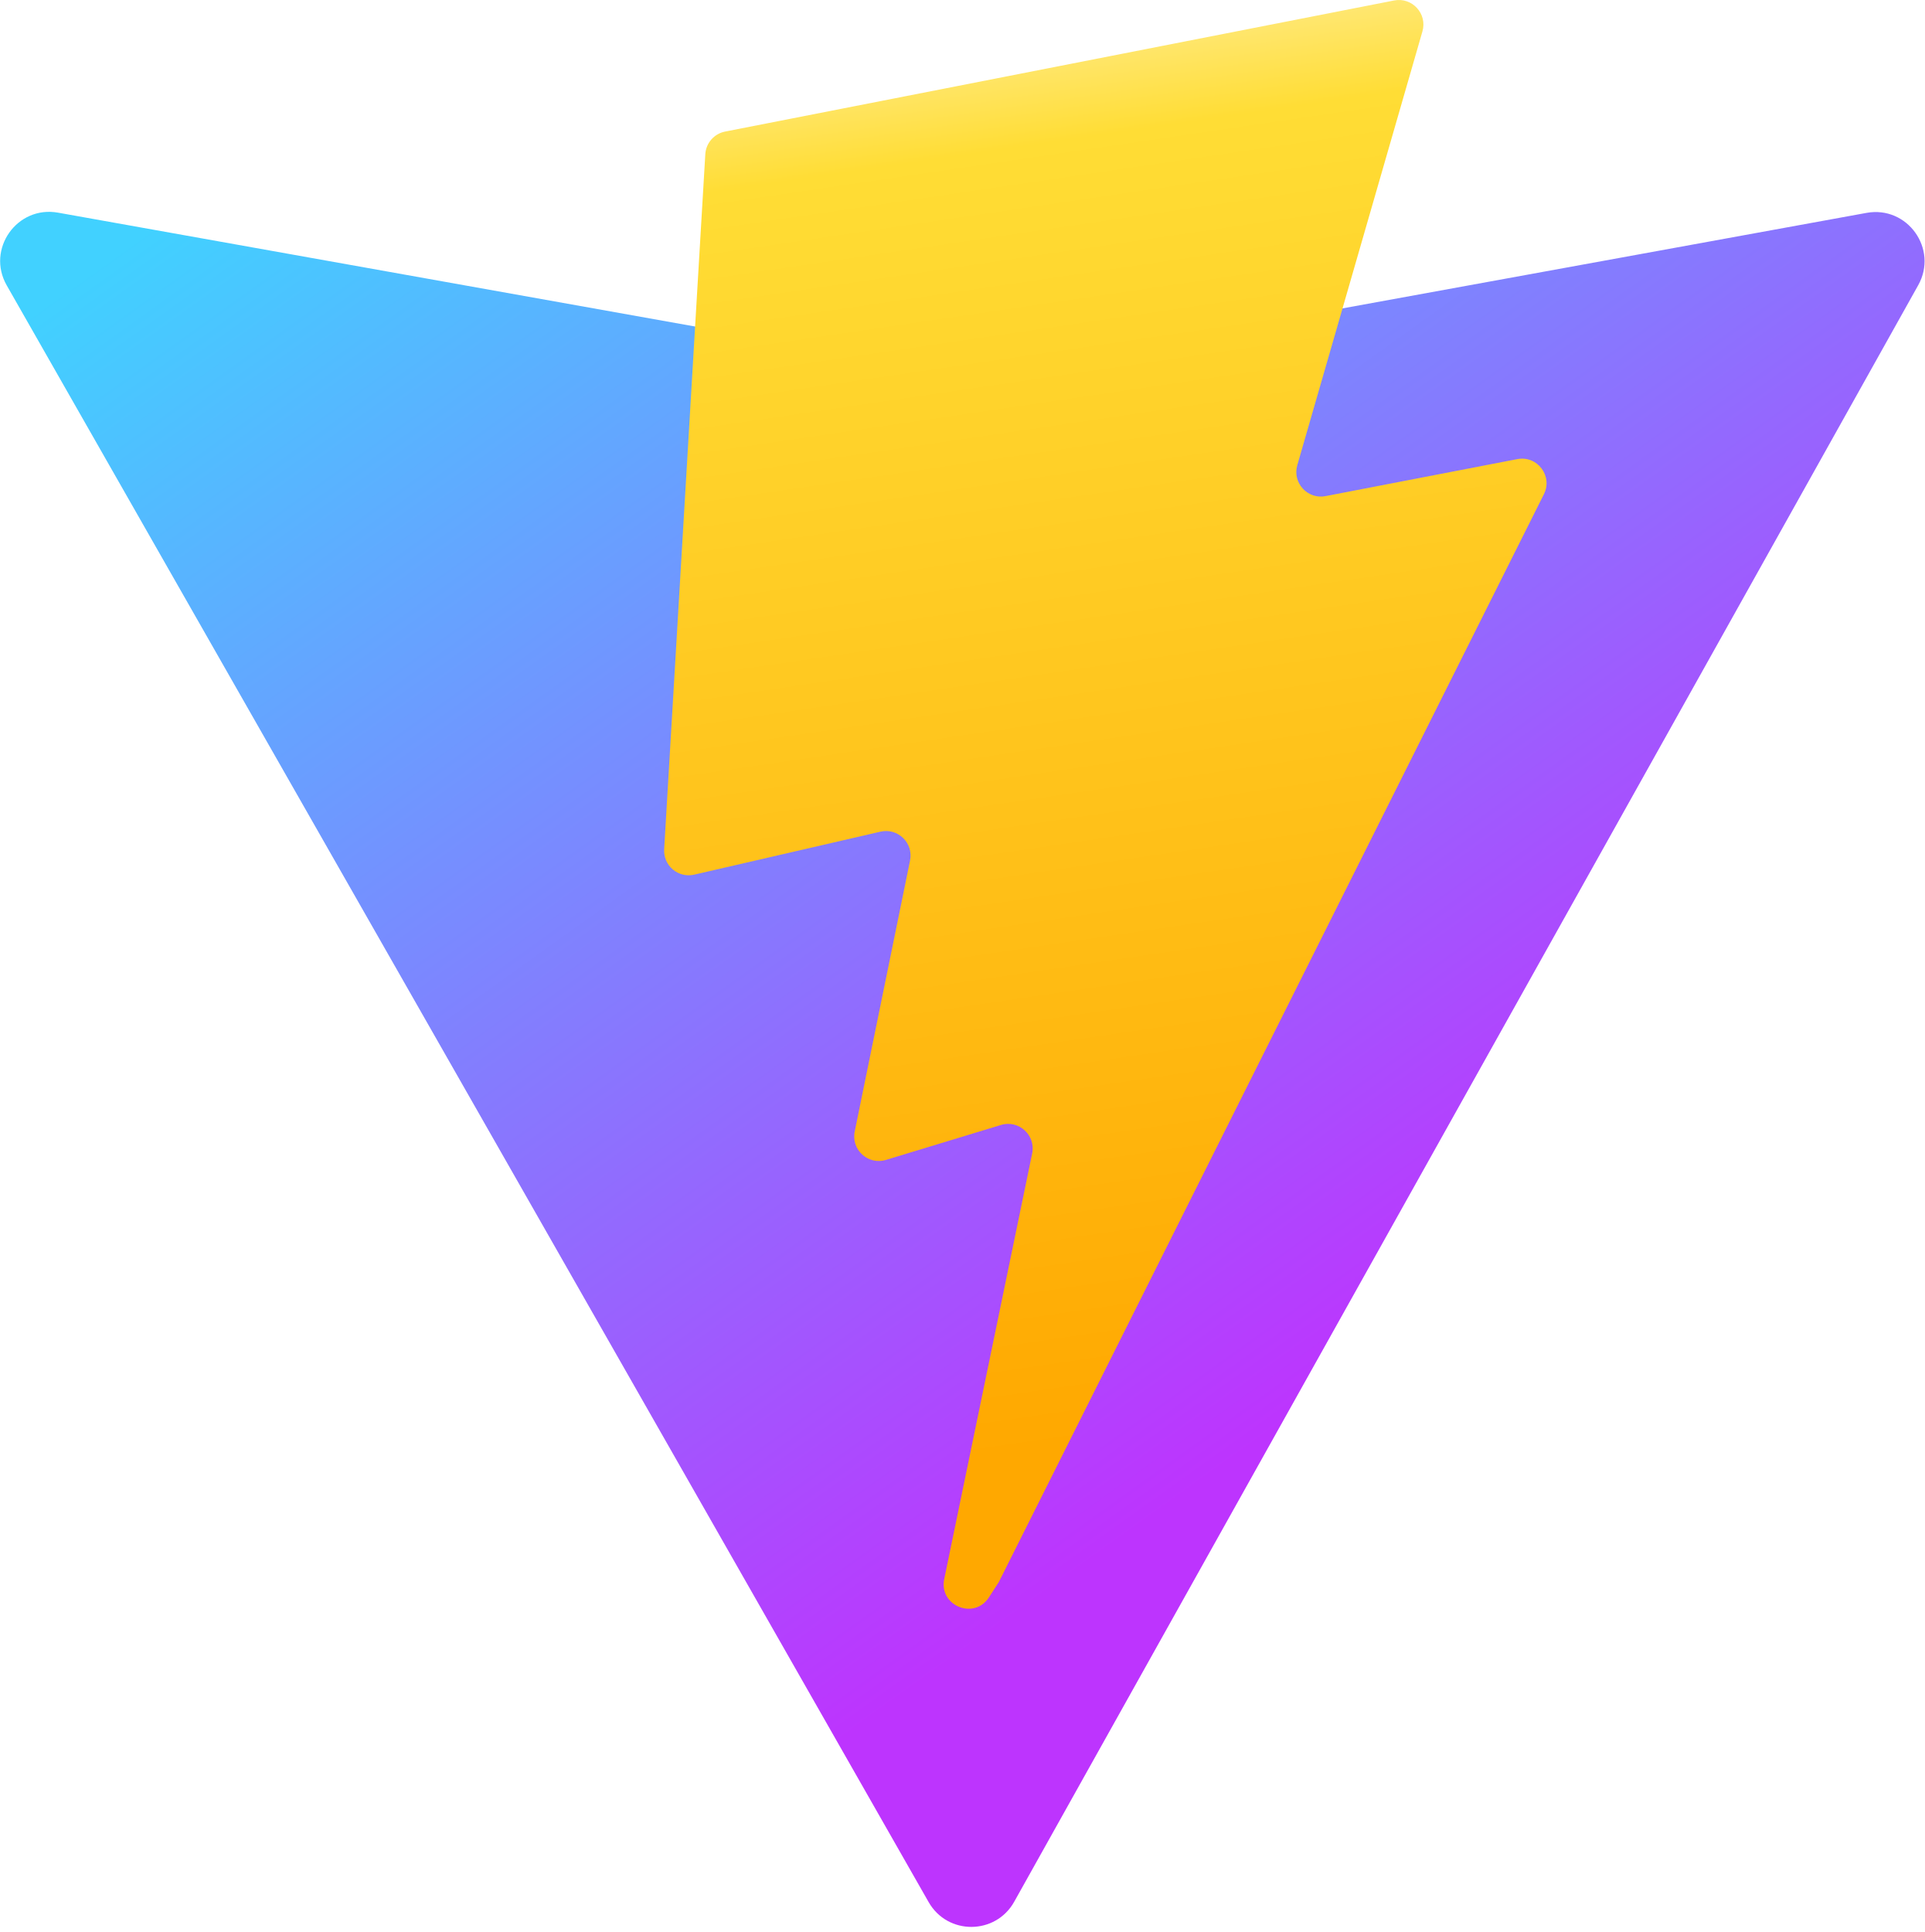
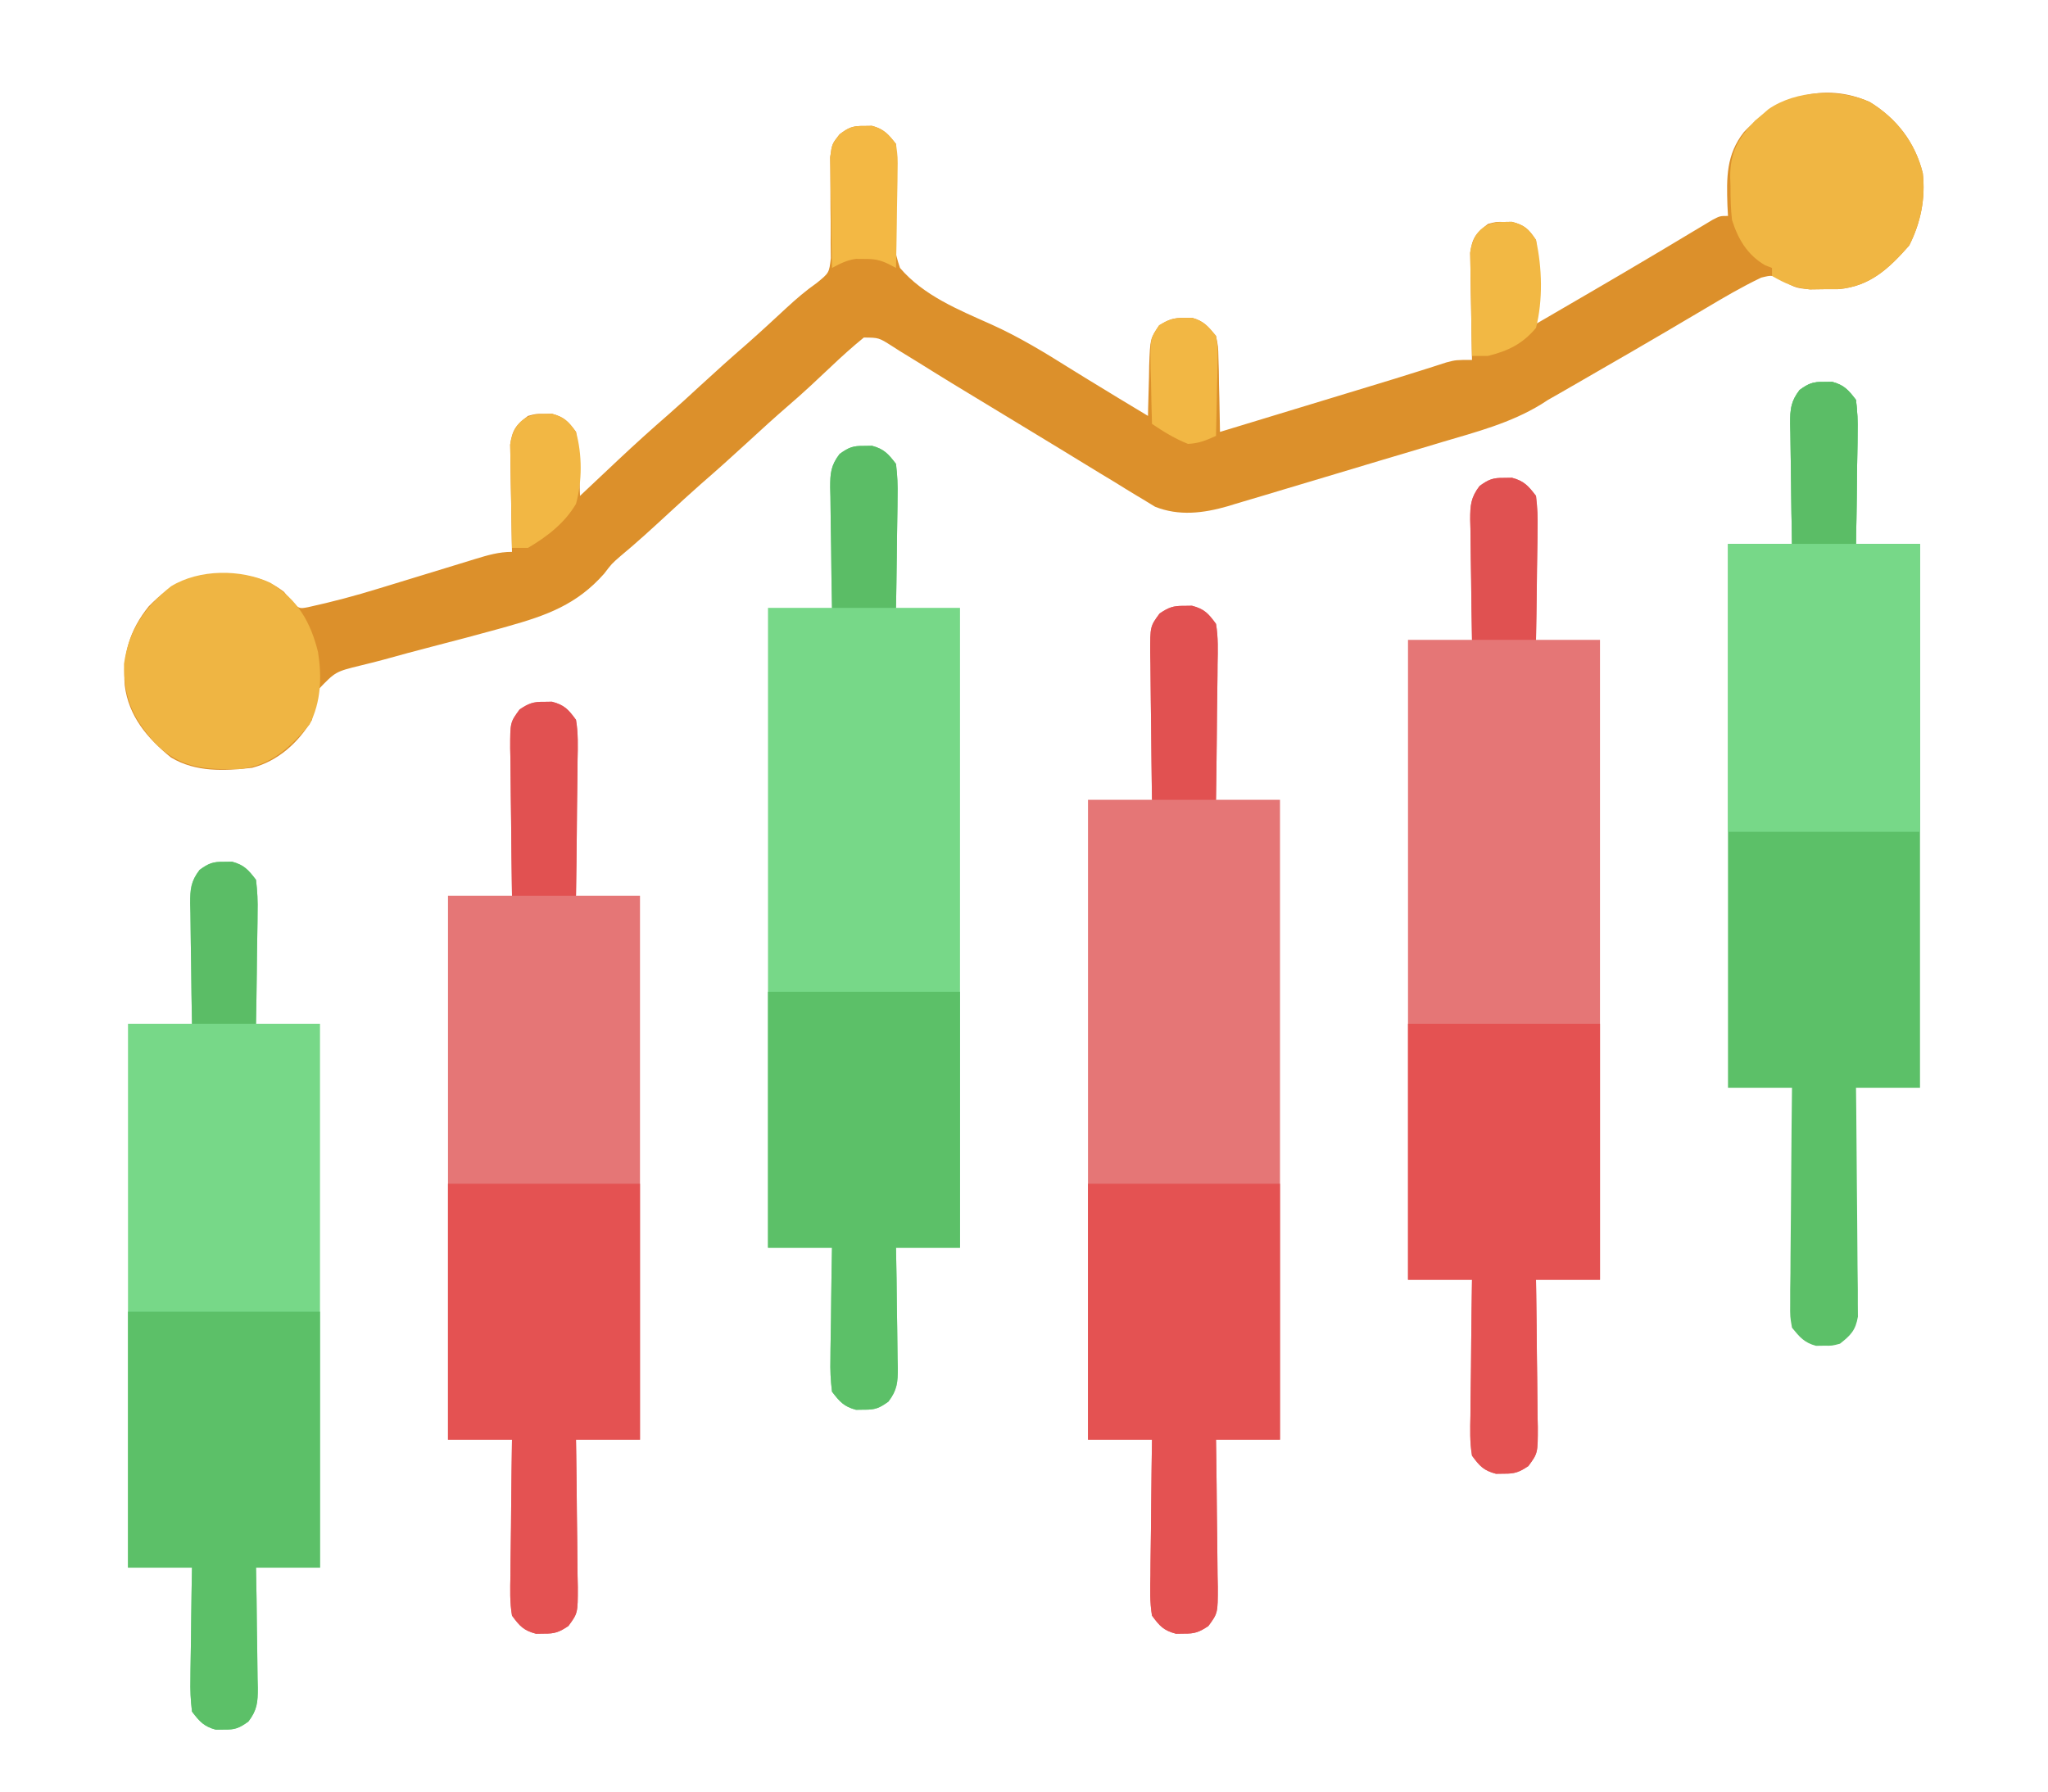
- <svg xmlns="http://www.w3.org/2000/svg" aria-hidden="true" role="img" class="iconify iconify--logos" width="31.88" height="32" preserveAspectRatio="xMidYMid meet" viewBox="0 0 256 257">
-   <defs>
-     <linearGradient id="IconifyId1813088fe1fbc01fb466" x1="-.828%" x2="57.636%" y1="7.652%" y2="78.411%">
-       <stop offset="0%" stop-color="#41D1FF" />
-       <stop offset="100%" stop-color="#BD34FE" />
-     </linearGradient>
-     <linearGradient id="IconifyId1813088fe1fbc01fb467" x1="43.376%" x2="50.316%" y1="2.242%" y2="89.03%">
-       <stop offset="0%" stop-color="#FFEA83" />
-       <stop offset="8.333%" stop-color="#FFDD35" />
-       <stop offset="100%" stop-color="#FFA800" />
-     </linearGradient>
-   </defs>
-   <path fill="url(#IconifyId1813088fe1fbc01fb466)" d="M255.153 37.938L134.897 252.976c-2.483 4.44-8.862 4.466-11.382.048L.875 37.958c-2.746-4.814 1.371-10.646 6.827-9.67l120.385 21.517a6.537 6.537 0 0 0 2.322-.004l117.867-21.483c5.438-.991 9.574 4.796 6.877 9.62Z" />
-   <path fill="url(#IconifyId1813088fe1fbc01fb467)" d="M185.432.063L96.44 17.501a3.268 3.268 0 0 0-2.634 3.014l-5.474 92.456a3.268 3.268 0 0 0 3.997 3.378l24.777-5.718c2.318-.535 4.413 1.507 3.936 3.838l-7.361 36.047c-.495 2.426 1.782 4.5 4.151 3.78l15.304-4.649c2.372-.72 4.652 1.36 4.15 3.788l-11.698 56.621c-.732 3.542 3.979 5.473 5.943 2.437l1.313-2.028l72.516-144.72c1.215-2.423-.88-5.186-3.54-4.672l-25.505 4.922c-2.396.462-4.435-1.77-3.759-4.114l16.646-57.705c.677-2.35-1.37-4.583-3.769-4.113Z" />
+ <svg xmlns="http://www.w3.org/2000/svg" version="1.1" width="512" height="448">
+   <path d="M0 0 C6.746 4.14 11.338 10.102 13.258 17.781 C13.975 24.177 12.736 30.153 9.875 35.875 C4.829 41.603 0.114 46.09 -7.777 46.801 C-8.965 46.805 -10.152 46.809 -11.375 46.812 C-13.152 46.838 -13.152 46.838 -14.965 46.863 C-18.438 46.5 -18.438 46.5 -21.504 44.855 C-24.319 43.225 -24.319 43.225 -27.141 43.926 C-31.99 46.241 -36.574 48.935 -41.188 51.688 C-43.329 52.951 -45.471 54.214 -47.613 55.477 C-48.727 56.134 -49.84 56.792 -50.987 57.47 C-56.76 60.873 -62.569 64.216 -68.375 67.562 C-69.445 68.181 -70.515 68.799 -71.618 69.436 C-72.64 70.026 -73.662 70.615 -74.715 71.223 C-75.604 71.736 -76.494 72.249 -77.41 72.778 C-78.409 73.346 -79.408 73.914 -80.438 74.5 C-81.014 74.87 -81.591 75.241 -82.185 75.623 C-89.815 80.29 -98.337 82.5 -106.844 85.02 C-108.536 85.527 -110.228 86.036 -111.92 86.545 C-115.451 87.605 -118.985 88.657 -122.52 89.704 C-127.034 91.041 -131.54 92.399 -136.046 93.763 C-139.533 94.815 -143.024 95.857 -146.516 96.895 C-148.179 97.39 -149.84 97.89 -151.501 98.393 C-153.827 99.097 -156.158 99.784 -158.49 100.468 C-159.164 100.675 -159.837 100.882 -160.531 101.096 C-166.618 102.848 -172.703 103.59 -178.677 101.209 C-179.667 100.605 -180.656 100.001 -181.676 99.379 C-182.508 98.882 -182.508 98.882 -183.357 98.375 C-185.167 97.289 -186.958 96.177 -188.75 95.062 C-190.023 94.291 -191.298 93.522 -192.573 92.754 C-195.883 90.755 -199.179 88.733 -202.472 86.707 C-205.628 84.769 -208.796 82.854 -211.965 80.938 C-230.495 69.718 -230.495 69.718 -237.828 65.141 C-239.364 64.198 -240.901 63.255 -242.438 62.312 C-243.107 61.884 -243.777 61.455 -244.468 61.014 C-247.748 58.93 -247.748 58.93 -251.484 58.906 C-254.326 61.225 -257.031 63.661 -259.688 66.188 C-260.857 67.285 -262.028 68.381 -263.199 69.477 C-264.041 70.266 -264.041 70.266 -264.9 71.071 C-266.733 72.775 -268.606 74.427 -270.5 76.062 C-273.872 78.978 -277.159 81.981 -280.438 85 C-284.347 88.6 -288.296 92.144 -292.312 95.625 C-295.056 98.046 -297.746 100.522 -300.438 103 C-304.326 106.581 -308.212 110.156 -312.283 113.53 C-314.516 115.47 -314.516 115.47 -316.379 117.929 C-323.212 125.686 -330.798 128.408 -340.629 131.16 C-341.609 131.435 -341.609 131.435 -342.609 131.716 C-348.096 133.241 -353.604 134.684 -359.117 136.11 C-363.253 137.182 -367.376 138.287 -371.489 139.44 C-373.403 139.962 -375.33 140.434 -377.257 140.905 C-383.571 142.451 -383.571 142.451 -387.85 146.919 C-388.604 149.454 -389.037 151.891 -389.438 154.5 C-392.832 160.189 -397.951 164.834 -404.438 166.5 C-411.41 167.283 -418.508 167.63 -424.691 163.906 C-430.593 159.153 -435.313 153.543 -436.25 145.875 C-436.843 138.273 -435.063 132.072 -430.25 126.125 C-424.473 120.204 -419.75 118.284 -411.438 118 C-405.638 118.174 -401.096 118.922 -396.438 122.5 C-395.819 123.284 -395.2 124.067 -394.562 124.875 C-392.608 126.748 -392.608 126.748 -390.381 126.32 C-384.439 125.018 -378.627 123.48 -372.816 121.68 C-371.95 121.416 -371.083 121.153 -370.19 120.881 C-367.459 120.05 -364.729 119.213 -362 118.375 C-359.246 117.53 -356.491 116.686 -353.735 115.847 C-352.028 115.328 -350.323 114.805 -348.62 114.278 C-345.467 113.319 -342.753 112.5 -339.438 112.5 C-339.469 111.168 -339.469 111.168 -339.501 109.81 C-339.569 106.507 -339.619 103.205 -339.657 99.902 C-339.677 98.474 -339.705 97.047 -339.739 95.619 C-339.788 93.564 -339.81 91.509 -339.828 89.453 C-339.86 87.599 -339.86 87.599 -339.892 85.708 C-339.356 81.923 -338.438 80.783 -335.438 78.5 C-333.438 77.969 -333.438 77.969 -331.438 78 C-330.447 77.985 -330.447 77.985 -329.438 77.969 C-326.383 78.78 -325.289 79.94 -323.438 82.5 C-322.989 85.366 -322.743 87.882 -322.688 90.75 C-322.643 91.868 -322.643 91.868 -322.598 93.008 C-322.527 94.838 -322.48 96.669 -322.438 98.5 C-321.773 97.873 -321.773 97.873 -321.096 97.234 C-319.044 95.3 -316.991 93.369 -314.938 91.438 C-314.241 90.781 -313.545 90.124 -312.828 89.447 C-308.721 85.587 -304.552 81.819 -300.295 78.123 C-297.631 75.795 -295.036 73.401 -292.438 71 C-288.531 67.401 -284.585 63.86 -280.57 60.383 C-277.274 57.473 -274.048 54.485 -270.824 51.494 C-268.388 49.244 -266.015 47.203 -263.296 45.294 C-260.153 42.743 -260.153 42.743 -259.728 39.058 C-259.743 37.769 -259.758 36.48 -259.773 35.152 C-259.769 34.459 -259.765 33.765 -259.761 33.05 C-259.75 30.845 -259.778 28.643 -259.812 26.438 C-259.837 24.229 -259.852 22.022 -259.843 19.814 C-259.836 17.813 -259.861 15.813 -259.888 13.812 C-259.438 10.5 -259.438 10.5 -257.538 8.082 C-255.261 6.367 -254.249 5.956 -251.438 6 C-250.778 5.99 -250.118 5.979 -249.438 5.969 C-246.466 6.758 -245.314 8.087 -243.438 10.5 C-243.352 13.53 -243.352 13.53 -243.848 17.074 C-244.618 25.45 -245.229 33.437 -242.438 41.5 C-236.534 48.427 -227.802 51.955 -219.642 55.609 C-212.657 58.748 -206.246 62.664 -199.768 66.73 C-196.872 68.542 -193.951 70.311 -191.031 72.086 C-190.069 72.674 -189.107 73.263 -188.115 73.869 C-185.563 75.424 -183.002 76.965 -180.438 78.5 C-180.423 77.623 -180.423 77.623 -180.409 76.728 C-180.355 74.068 -180.272 71.409 -180.188 68.75 C-180.173 67.83 -180.159 66.909 -180.145 65.961 C-179.898 59.169 -179.898 59.169 -177.641 55.891 C-175.326 54.429 -174.148 53.958 -171.438 54 C-170.778 53.99 -170.118 53.979 -169.438 53.969 C-166.516 54.745 -165.346 56.186 -163.438 58.5 C-162.892 61.157 -162.892 61.157 -162.828 64.141 C-162.796 65.211 -162.764 66.28 -162.73 67.383 C-162.716 68.494 -162.702 69.605 -162.688 70.75 C-162.643 72.44 -162.643 72.44 -162.598 74.164 C-162.527 76.943 -162.474 79.721 -162.438 82.5 C-156.124 80.58 -149.811 78.659 -143.498 76.738 C-141.356 76.087 -139.214 75.435 -137.072 74.783 C-134.99 74.15 -132.909 73.517 -130.828 72.884 C-128.799 72.266 -126.769 71.649 -124.739 71.033 C-120.549 69.76 -116.361 68.484 -112.189 67.154 C-110.462 66.606 -110.462 66.606 -108.699 66.047 C-107.754 65.741 -106.809 65.435 -105.835 65.12 C-103.438 64.5 -103.438 64.5 -99.438 64.5 C-99.458 63.612 -99.479 62.724 -99.501 61.81 C-99.569 58.507 -99.619 55.205 -99.657 51.902 C-99.677 50.474 -99.705 49.047 -99.739 47.619 C-99.788 45.564 -99.81 43.509 -99.828 41.453 C-99.849 40.217 -99.87 38.981 -99.892 37.708 C-99.356 33.923 -98.438 32.783 -95.438 30.5 C-93.438 29.969 -93.438 29.969 -91.438 30 C-90.778 29.99 -90.118 29.979 -89.438 29.969 C-86.26 30.813 -85.285 31.737 -83.438 34.5 C-82.945 38.095 -83.062 41.63 -83.188 45.25 C-83.206 46.234 -83.224 47.217 -83.242 48.23 C-83.289 50.655 -83.355 53.077 -83.438 55.5 C-79.895 53.439 -76.354 51.376 -72.812 49.312 C-71.74 48.688 -70.668 48.064 -69.564 47.421 C-64.033 44.197 -58.513 40.957 -53.016 37.676 C-51.512 36.78 -51.512 36.78 -49.979 35.866 C-48.057 34.719 -46.138 33.568 -44.22 32.413 C-43.356 31.898 -42.492 31.383 -41.602 30.852 C-40.843 30.396 -40.085 29.941 -39.303 29.471 C-37.438 28.5 -37.438 28.5 -35.438 28.5 C-35.484 27.654 -35.53 26.809 -35.578 25.938 C-35.802 18.894 -35.92 13.193 -31.438 7.5 C-23.146 -1.225 -11.713 -5.19 0 0 Z " fill="#DC902B" transform="translate(467.4375,25.5)" />
+   <path d="M0 0 C0.66 -0.01 1.32 -0.021 2 -0.031 C5.102 0.793 6.089 1.891 8 4.5 C8.566 7.839 8.465 11.137 8.391 14.516 C8.385 15.487 8.379 16.458 8.373 17.458 C8.351 20.556 8.301 23.652 8.25 26.75 C8.23 28.852 8.212 30.953 8.195 33.055 C8.151 38.204 8.082 43.352 8 48.5 C13.28 48.5 18.56 48.5 24 48.5 C24 101.3 24 154.1 24 208.5 C18.72 208.5 13.44 208.5 8 208.5 C8.021 209.812 8.042 211.124 8.063 212.476 C8.136 217.343 8.182 222.211 8.22 227.079 C8.24 229.186 8.267 231.293 8.302 233.399 C8.35 236.428 8.373 239.456 8.391 242.484 C8.411 243.426 8.432 244.368 8.453 245.338 C8.455 251.878 8.455 251.878 6.101 255.093 C3.837 256.61 2.7 257.042 0 257 C-0.66 257.01 -1.32 257.021 -2 257.031 C-5.102 256.207 -6.089 255.109 -8 252.5 C-8.566 249.161 -8.465 245.863 -8.391 242.484 C-8.385 241.513 -8.379 240.542 -8.373 239.542 C-8.351 236.444 -8.301 233.348 -8.25 230.25 C-8.23 228.148 -8.212 226.047 -8.195 223.945 C-8.151 218.796 -8.082 213.648 -8 208.5 C-13.28 208.5 -18.56 208.5 -24 208.5 C-24 155.7 -24 102.9 -24 48.5 C-18.72 48.5 -13.44 48.5 -8 48.5 C-8.021 47.188 -8.042 45.876 -8.063 44.524 C-8.136 39.657 -8.182 34.789 -8.22 29.921 C-8.24 27.814 -8.267 25.707 -8.302 23.601 C-8.35 20.572 -8.373 17.544 -8.391 14.516 C-8.411 13.574 -8.432 12.632 -8.453 11.662 C-8.455 5.122 -8.455 5.122 -6.101 1.907 C-3.837 0.39 -2.7 -0.042 0 0 Z " fill="#E57676" transform="translate(296,151.5)" />
+   <path d="M0 0 C0.66 -0.01 1.32 -0.021 2 -0.031 C5.025 0.772 6.098 2.014 8 4.5 C8.349 7.39 8.468 9.886 8.391 12.766 C8.385 13.559 8.379 14.352 8.373 15.17 C8.351 17.697 8.301 20.223 8.25 22.75 C8.23 24.466 8.212 26.182 8.195 27.898 C8.155 32.1 8.076 36.298 8 40.5 C13.28 40.5 18.56 40.5 24 40.5 C24 93.3 24 146.1 24 200.5 C18.72 200.5 13.44 200.5 8 200.5 C8.021 201.812 8.042 203.124 8.063 204.476 C8.136 209.343 8.182 214.211 8.22 219.079 C8.24 221.186 8.267 223.293 8.302 225.399 C8.35 228.428 8.373 231.456 8.391 234.484 C8.411 235.426 8.432 236.368 8.453 237.338 C8.455 243.878 8.455 243.878 6.101 247.093 C3.837 248.61 2.7 249.042 0 249 C-0.66 249.01 -1.32 249.021 -2 249.031 C-5.102 248.207 -6.089 247.109 -8 244.5 C-8.566 241.161 -8.465 237.863 -8.391 234.484 C-8.385 233.513 -8.379 232.542 -8.373 231.542 C-8.351 228.444 -8.301 225.348 -8.25 222.25 C-8.23 220.148 -8.212 218.047 -8.195 215.945 C-8.151 210.796 -8.082 205.648 -8 200.5 C-13.28 200.5 -18.56 200.5 -24 200.5 C-24 147.7 -24 94.9 -24 40.5 C-18.72 40.5 -13.44 40.5 -8 40.5 C-8.046 37.948 -8.093 35.395 -8.141 32.766 C-8.172 30.29 -8.196 27.815 -8.22 25.339 C-8.24 23.62 -8.267 21.901 -8.302 20.183 C-8.35 17.71 -8.373 15.239 -8.391 12.766 C-8.411 11.999 -8.432 11.232 -8.453 10.442 C-8.455 6.863 -8.307 4.902 -6.101 2.017 C-3.828 0.376 -2.77 -0.043 0 0 Z " fill="#E57676" transform="translate(376,119.5)" />
+   <path d="M0 0 C0.66 -0.01 1.32 -0.021 2 -0.031 C5.025 0.772 6.098 2.014 8 4.5 C8.349 7.39 8.468 9.886 8.391 12.766 C8.385 13.559 8.379 14.352 8.373 15.17 C8.351 17.697 8.301 20.223 8.25 22.75 C8.23 24.466 8.212 26.182 8.195 27.898 C8.155 32.1 8.076 36.298 8 40.5 C13.28 40.5 18.56 40.5 24 40.5 C24 93.3 24 146.1 24 200.5 C18.72 200.5 13.44 200.5 8 200.5 C8.046 203.052 8.093 205.605 8.141 208.234 C8.172 210.71 8.196 213.185 8.22 215.661 C8.24 217.38 8.267 219.099 8.302 220.817 C8.35 223.29 8.373 225.761 8.391 228.234 C8.411 229.001 8.432 229.768 8.453 230.558 C8.455 234.137 8.307 236.098 6.101 238.983 C3.828 240.624 2.77 241.043 0 241 C-0.66 241.01 -1.32 241.021 -2 241.031 C-5.025 240.228 -6.098 238.986 -8 236.5 C-8.349 233.61 -8.468 231.114 -8.391 228.234 C-8.385 227.441 -8.379 226.648 -8.373 225.83 C-8.351 223.303 -8.301 220.777 -8.25 218.25 C-8.23 216.534 -8.212 214.818 -8.195 213.102 C-8.155 208.9 -8.076 204.702 -8 200.5 C-13.28 200.5 -18.56 200.5 -24 200.5 C-24 147.7 -24 94.9 -24 40.5 C-18.72 40.5 -13.44 40.5 -8 40.5 C-8.046 37.948 -8.093 35.395 -8.141 32.766 C-8.172 30.29 -8.196 27.815 -8.22 25.339 C-8.24 23.62 -8.267 21.901 -8.302 20.183 C-8.35 17.71 -8.373 15.239 -8.391 12.766 C-8.411 11.999 -8.432 11.232 -8.453 10.442 C-8.455 6.863 -8.307 4.902 -6.101 2.017 C-3.828 0.376 -2.77 -0.043 0 0 Z " fill="#77D888" transform="translate(216,111.5)" />
+   <path d="M0 0 C0.66 -0.01 1.32 -0.021 2 -0.031 C5.025 0.772 6.098 2.014 8 4.5 C8.349 7.39 8.468 9.886 8.391 12.766 C8.385 13.559 8.379 14.352 8.373 15.17 C8.351 17.697 8.301 20.223 8.25 22.75 C8.23 24.466 8.212 26.182 8.195 27.898 C8.155 32.1 8.076 36.298 8 40.5 C13.28 40.5 18.56 40.5 24 40.5 C24 85.38 24 130.26 24 176.5 C18.72 176.5 13.44 176.5 8 176.5 C8.021 178.297 8.042 180.093 8.063 181.944 C8.128 187.883 8.174 193.822 8.207 199.762 C8.228 203.363 8.256 206.963 8.302 210.563 C8.345 214.039 8.369 217.514 8.38 220.99 C8.39 222.959 8.422 224.929 8.453 226.899 C8.453 228.1 8.454 229.301 8.454 230.538 C8.463 231.595 8.472 232.652 8.481 233.741 C7.88 237.19 6.708 238.355 4 240.5 C2 241.031 2 241.031 0 241 C-0.66 241.01 -1.32 241.021 -2 241.031 C-4.935 240.252 -6.097 238.839 -8 236.5 C-8.481 233.741 -8.481 233.741 -8.454 230.538 C-8.454 228.737 -8.454 228.737 -8.453 226.899 C-8.433 225.607 -8.412 224.315 -8.391 222.984 C-8.383 221.645 -8.377 220.305 -8.373 218.966 C-8.358 215.447 -8.319 211.93 -8.275 208.412 C-8.234 204.819 -8.215 201.226 -8.195 197.633 C-8.152 190.588 -8.082 183.544 -8 176.5 C-13.28 176.5 -18.56 176.5 -24 176.5 C-24 131.62 -24 86.74 -24 40.5 C-18.72 40.5 -13.44 40.5 -8 40.5 C-8.046 37.948 -8.093 35.395 -8.141 32.766 C-8.172 30.29 -8.196 27.815 -8.22 25.339 C-8.24 23.62 -8.267 21.901 -8.302 20.183 C-8.35 17.71 -8.373 15.239 -8.391 12.766 C-8.411 11.999 -8.432 11.232 -8.453 10.442 C-8.455 6.863 -8.307 4.902 -6.101 2.017 C-3.828 0.376 -2.77 -0.043 0 0 Z " fill="#5CC068" transform="translate(456,95.5)" />
+   <path d="M0 0 C0.66 -0.01 1.32 -0.021 2 -0.031 C5.102 0.793 6.089 1.891 8 4.5 C8.566 7.839 8.465 11.137 8.391 14.516 C8.385 15.487 8.379 16.458 8.373 17.458 C8.351 20.556 8.301 23.652 8.25 26.75 C8.23 28.852 8.212 30.953 8.195 33.055 C8.151 38.204 8.082 43.352 8 48.5 C13.28 48.5 18.56 48.5 24 48.5 C24 93.38 24 138.26 24 184.5 C18.72 184.5 13.44 184.5 8 184.5 C8.021 185.812 8.042 187.124 8.063 188.476 C8.136 193.343 8.182 198.211 8.22 203.079 C8.24 205.186 8.267 207.293 8.302 209.399 C8.35 212.428 8.373 215.456 8.391 218.484 C8.411 219.426 8.432 220.368 8.453 221.338 C8.455 227.878 8.455 227.878 6.101 231.093 C3.837 232.61 2.7 233.042 0 233 C-0.66 233.01 -1.32 233.021 -2 233.031 C-5.102 232.207 -6.089 231.109 -8 228.5 C-8.566 225.161 -8.465 221.863 -8.391 218.484 C-8.385 217.513 -8.379 216.542 -8.373 215.542 C-8.351 212.444 -8.301 209.348 -8.25 206.25 C-8.23 204.148 -8.212 202.047 -8.195 199.945 C-8.151 194.796 -8.082 189.648 -8 184.5 C-13.28 184.5 -18.56 184.5 -24 184.5 C-24 139.62 -24 94.74 -24 48.5 C-18.72 48.5 -13.44 48.5 -8 48.5 C-8.021 47.188 -8.042 45.876 -8.063 44.524 C-8.136 39.657 -8.182 34.789 -8.22 29.921 C-8.24 27.814 -8.267 25.707 -8.302 23.601 C-8.35 20.572 -8.373 17.544 -8.391 14.516 C-8.411 13.574 -8.432 12.632 -8.453 11.662 C-8.455 5.122 -8.455 5.122 -6.101 1.907 C-3.837 0.39 -2.7 -0.042 0 0 Z " fill="#E57676" transform="translate(136,175.5)" />
+   <path d="M0 0 C0.66 -0.01 1.32 -0.021 2 -0.031 C5.025 0.772 6.098 2.014 8 4.5 C8.349 7.39 8.468 9.886 8.391 12.766 C8.385 13.559 8.379 14.352 8.373 15.17 C8.351 17.697 8.301 20.223 8.25 22.75 C8.23 24.466 8.212 26.182 8.195 27.898 C8.155 32.1 8.076 36.298 8 40.5 C13.28 40.5 18.56 40.5 24 40.5 C24 85.38 24 130.26 24 176.5 C18.72 176.5 13.44 176.5 8 176.5 C8.046 179.052 8.093 181.605 8.141 184.234 C8.172 186.71 8.196 189.185 8.22 191.661 C8.24 193.38 8.267 195.099 8.302 196.817 C8.35 199.29 8.373 201.761 8.391 204.234 C8.411 205.001 8.432 205.768 8.453 206.558 C8.455 210.137 8.307 212.098 6.101 214.983 C3.828 216.624 2.77 217.043 0 217 C-0.66 217.01 -1.32 217.021 -2 217.031 C-5.025 216.228 -6.098 214.986 -8 212.5 C-8.349 209.61 -8.468 207.114 -8.391 204.234 C-8.385 203.441 -8.379 202.648 -8.373 201.83 C-8.351 199.303 -8.301 196.777 -8.25 194.25 C-8.23 192.534 -8.212 190.818 -8.195 189.102 C-8.155 184.9 -8.076 180.702 -8 176.5 C-13.28 176.5 -18.56 176.5 -24 176.5 C-24 131.62 -24 86.74 -24 40.5 C-18.72 40.5 -13.44 40.5 -8 40.5 C-8.046 37.948 -8.093 35.395 -8.141 32.766 C-8.172 30.29 -8.196 27.815 -8.22 25.339 C-8.24 23.62 -8.267 21.901 -8.302 20.183 C-8.35 17.71 -8.373 15.239 -8.391 12.766 C-8.411 11.999 -8.432 11.232 -8.453 10.442 C-8.455 6.863 -8.307 4.902 -6.101 2.017 C-3.828 0.376 -2.77 -0.043 0 0 Z " fill="#77D888" transform="translate(56,215.5)" />
+   <path d="M0 0 C0.66 -0.01 1.32 -0.021 2 -0.031 C5.025 0.772 6.098 2.014 8 4.5 C8.349 7.39 8.468 9.886 8.391 12.766 C8.385 13.559 8.379 14.352 8.373 15.17 C8.351 17.697 8.301 20.223 8.25 22.75 C8.23 24.466 8.212 26.182 8.195 27.898 C8.155 32.1 8.076 36.298 8 40.5 C13.28 40.5 18.56 40.5 24 40.5 C24 64.26 24 88.02 24 112.5 C8.16 112.5 -7.68 112.5 -24 112.5 C-24 88.74 -24 64.98 -24 40.5 C-18.72 40.5 -13.44 40.5 -8 40.5 C-8.046 37.948 -8.093 35.395 -8.141 32.766 C-8.172 30.29 -8.196 27.815 -8.22 25.339 C-8.24 23.62 -8.267 21.901 -8.302 20.183 C-8.35 17.71 -8.373 15.239 -8.391 12.766 C-8.411 11.999 -8.432 11.232 -8.453 10.442 C-8.455 6.863 -8.307 4.902 -6.101 2.017 C-3.828 0.376 -2.77 -0.043 0 0 Z " fill="#77D888" transform="translate(456,95.5)" />
+   <path d="M0 0 C15.84 0 31.68 0 48 0 C48 21.12 48 42.24 48 64 C42.72 64 37.44 64 32 64 C32.021 65.312 32.042 66.624 32.063 67.976 C32.136 72.843 32.182 77.711 32.22 82.579 C32.24 84.686 32.267 86.793 32.302 88.899 C32.35 91.928 32.373 94.956 32.391 97.984 C32.411 98.926 32.432 99.868 32.453 100.838 C32.455 107.378 32.455 107.378 30.101 110.593 C27.837 112.11 26.7 112.542 24 112.5 C23.34 112.51 22.68 112.521 22 112.531 C18.898 111.707 17.911 110.609 16 108 C15.434 104.661 15.535 101.363 15.609 97.984 C15.615 97.013 15.621 96.042 15.627 95.042 C15.649 91.944 15.699 88.848 15.75 85.75 C15.77 83.648 15.788 81.547 15.805 79.445 C15.849 74.296 15.918 69.148 16 64 C10.72 64 5.44 64 0 64 C0 42.88 0 21.76 0 0 Z " fill="#E45252" transform="translate(272,296)" />
+   <path d="M0 0 C15.84 0 31.68 0 48 0 C48 21.12 48 42.24 48 64 C42.72 64 37.44 64 32 64 C32.021 65.312 32.042 66.624 32.063 67.976 C32.136 72.843 32.182 77.711 32.22 82.579 C32.24 84.686 32.267 86.793 32.302 88.899 C32.35 91.928 32.373 94.956 32.391 97.984 C32.411 98.926 32.432 99.868 32.453 100.838 C32.455 107.378 32.455 107.378 30.101 110.593 C27.837 112.11 26.7 112.542 24 112.5 C23.34 112.51 22.68 112.521 22 112.531 C18.898 111.707 17.911 110.609 16 108 C15.434 104.661 15.535 101.363 15.609 97.984 C15.615 97.013 15.621 96.042 15.627 95.042 C15.649 91.944 15.699 88.848 15.75 85.75 C15.77 83.648 15.788 81.547 15.805 79.445 C15.849 74.296 15.918 69.148 16 64 C10.72 64 5.44 64 0 64 C0 42.88 0 21.76 0 0 Z " fill="#E45252" transform="translate(112,296)" />
+   <path d="M0 0 C15.84 0 31.68 0 48 0 C48 21.12 48 42.24 48 64 C42.72 64 37.44 64 32 64 C32.021 65.312 32.042 66.624 32.063 67.976 C32.136 72.843 32.182 77.711 32.22 82.579 C32.24 84.686 32.267 86.793 32.302 88.899 C32.35 91.928 32.373 94.956 32.391 97.984 C32.411 98.926 32.432 99.868 32.453 100.838 C32.455 107.378 32.455 107.378 30.101 110.593 C27.837 112.11 26.7 112.542 24 112.5 C23.34 112.51 22.68 112.521 22 112.531 C18.898 111.707 17.911 110.609 16 108 C15.434 104.661 15.535 101.363 15.609 97.984 C15.615 97.013 15.621 96.042 15.627 95.042 C15.649 91.944 15.699 88.848 15.75 85.75 C15.77 83.648 15.788 81.547 15.805 79.445 C15.849 74.296 15.918 69.148 16 64 C10.72 64 5.44 64 0 64 C0 42.88 0 21.76 0 0 Z " fill="#E45252" transform="translate(352,256)" />
+   <path d="M0 0 C15.84 0 31.68 0 48 0 C48 21.12 48 42.24 48 64 C42.72 64 37.44 64 32 64 C32.046 66.552 32.093 69.105 32.141 71.734 C32.172 74.21 32.196 76.685 32.22 79.161 C32.24 80.88 32.267 82.599 32.302 84.317 C32.35 86.79 32.373 89.261 32.391 91.734 C32.411 92.501 32.432 93.268 32.453 94.058 C32.455 97.637 32.307 99.598 30.101 102.483 C27.828 104.124 26.77 104.543 24 104.5 C23.34 104.51 22.68 104.521 22 104.531 C18.975 103.728 17.902 102.486 16 100 C15.651 97.11 15.532 94.614 15.609 91.734 C15.615 90.941 15.621 90.148 15.627 89.33 C15.649 86.803 15.699 84.277 15.75 81.75 C15.77 80.034 15.788 78.318 15.805 76.602 C15.845 72.4 15.924 68.202 16 64 C10.72 64 5.44 64 0 64 C0 42.88 0 21.76 0 0 Z " fill="#5CC068" transform="translate(32,328)" />
+   <path d="M0 0 C15.84 0 31.68 0 48 0 C48 21.12 48 42.24 48 64 C42.72 64 37.44 64 32 64 C32.046 66.552 32.093 69.105 32.141 71.734 C32.172 74.21 32.196 76.685 32.22 79.161 C32.24 80.88 32.267 82.599 32.302 84.317 C32.35 86.79 32.373 89.261 32.391 91.734 C32.411 92.501 32.432 93.268 32.453 94.058 C32.455 97.637 32.307 99.598 30.101 102.483 C27.828 104.124 26.77 104.543 24 104.5 C23.34 104.51 22.68 104.521 22 104.531 C18.975 103.728 17.902 102.486 16 100 C15.651 97.11 15.532 94.614 15.609 91.734 C15.615 90.941 15.621 90.148 15.627 89.33 C15.649 86.803 15.699 84.277 15.75 81.75 C15.77 80.034 15.788 78.318 15.805 76.602 C15.845 72.4 15.924 68.202 16 64 C10.72 64 5.44 64 0 64 C0 42.88 0 21.76 0 0 Z " fill="#5CC068" transform="translate(192,248)" />
+   <path d="M0 0 C6.727 4.136 9.991 9.671 11.883 17.297 C12.862 23.573 12.657 29.735 9.75 35.438 C4.805 41.294 -0.005 45.775 -7.895 46.586 C-16.398 46.68 -22.351 46.396 -28.59 40.344 C-34.355 34.025 -36.687 28.876 -36.625 20.25 C-35.446 11.829 -31.464 6.091 -24.883 0.867 C-17.819 -3.468 -7.41 -3.497 0 0 Z " fill="#EFB543" transform="translate(67.625,145.75)" />
+   <path d="M0 0 C6.746 4.14 11.338 10.102 13.258 17.781 C13.975 24.177 12.736 30.153 9.875 35.875 C4.829 41.603 0.114 46.09 -7.777 46.801 C-8.965 46.805 -10.152 46.809 -11.375 46.812 C-12.56 46.829 -13.744 46.846 -14.965 46.863 C-18.738 46.469 -21.175 45.388 -24.438 43.5 C-24.438 42.84 -24.438 42.18 -24.438 41.5 C-25.015 41.273 -25.593 41.046 -26.188 40.812 C-30.62 38.227 -32.92 34.288 -34.438 29.5 C-34.767 26.683 -34.808 23.897 -34.812 21.062 C-34.837 20.325 -34.861 19.587 -34.887 18.826 C-34.92 12.654 -32.995 9.178 -28.691 4.672 C-28.133 4.203 -27.575 3.733 -27 3.25 C-26.444 2.77 -25.889 2.291 -25.316 1.797 C-18.367 -3 -7.679 -3.403 0 0 Z " fill="#F0B643" transform="translate(467.4375,25.5)" />
+   <path d="M0 0 C0.66 -0.01 1.32 -0.021 2 -0.031 C5.102 0.793 6.089 1.891 8 4.5 C8.566 7.839 8.465 11.137 8.391 14.516 C8.385 15.487 8.379 16.458 8.373 17.458 C8.351 20.556 8.301 23.652 8.25 26.75 C8.23 28.852 8.212 30.953 8.195 33.055 C8.151 38.204 8.082 43.352 8 48.5 C2.72 48.5 -2.56 48.5 -8 48.5 C-8.099 42.307 -8.171 36.114 -8.22 29.921 C-8.24 27.814 -8.267 25.707 -8.302 23.601 C-8.35 20.572 -8.373 17.544 -8.391 14.516 C-8.411 13.574 -8.432 12.632 -8.453 11.662 C-8.455 5.122 -8.455 5.122 -6.101 1.907 C-3.837 0.39 -2.7 -0.042 0 0 Z " fill="#E15151" transform="translate(136,175.5)" />
+   <path d="M0 0 C0.66 -0.01 1.32 -0.021 2 -0.031 C5.102 0.793 6.089 1.891 8 4.5 C8.566 7.839 8.465 11.137 8.391 14.516 C8.385 15.487 8.379 16.458 8.373 17.458 C8.351 20.556 8.301 23.652 8.25 26.75 C8.23 28.852 8.212 30.953 8.195 33.055 C8.151 38.204 8.082 43.352 8 48.5 C2.72 48.5 -2.56 48.5 -8 48.5 C-8.099 42.307 -8.171 36.114 -8.22 29.921 C-8.24 27.814 -8.267 25.707 -8.302 23.601 C-8.35 20.572 -8.373 17.544 -8.391 14.516 C-8.411 13.574 -8.432 12.632 -8.453 11.662 C-8.455 5.122 -8.455 5.122 -6.101 1.907 C-3.837 0.39 -2.7 -0.042 0 0 Z " fill="#E15151" transform="translate(296,151.5)" />
+   <path d="M0 0 C0.66 -0.01 1.32 -0.021 2 -0.031 C5.025 0.772 6.098 2.014 8 4.5 C8.349 7.39 8.468 9.886 8.391 12.766 C8.385 13.559 8.379 14.352 8.373 15.17 C8.351 17.697 8.301 20.223 8.25 22.75 C8.23 24.466 8.212 26.182 8.195 27.898 C8.155 32.1 8.076 36.298 8 40.5 C2.72 40.5 -2.56 40.5 -8 40.5 C-8.092 35.445 -8.172 30.394 -8.22 25.339 C-8.24 23.62 -8.267 21.901 -8.302 20.183 C-8.35 17.71 -8.373 15.239 -8.391 12.766 C-8.411 11.999 -8.432 11.232 -8.453 10.442 C-8.455 6.863 -8.307 4.902 -6.101 2.017 C-3.828 0.376 -2.77 -0.043 0 0 Z " fill="#5BBD66" transform="translate(56,215.5)" />
+   <path d="M0 0 C0.66 -0.01 1.32 -0.021 2 -0.031 C5.025 0.772 6.098 2.014 8 4.5 C8.349 7.39 8.468 9.886 8.391 12.766 C8.385 13.559 8.379 14.352 8.373 15.17 C8.351 17.697 8.301 20.223 8.25 22.75 C8.23 24.466 8.212 26.182 8.195 27.898 C8.155 32.1 8.076 36.298 8 40.5 C2.72 40.5 -2.56 40.5 -8 40.5 C-8.092 35.445 -8.172 30.394 -8.22 25.339 C-8.24 23.62 -8.267 21.901 -8.302 20.183 C-8.35 17.71 -8.373 15.239 -8.391 12.766 C-8.411 11.999 -8.432 11.232 -8.453 10.442 C-8.455 6.863 -8.307 4.902 -6.101 2.017 C-3.828 0.376 -2.77 -0.043 0 0 Z " fill="#E05151" transform="translate(376,119.5)" />
+   <path d="M0 0 C0.66 -0.01 1.32 -0.021 2 -0.031 C5.025 0.772 6.098 2.014 8 4.5 C8.349 7.39 8.468 9.886 8.391 12.766 C8.385 13.559 8.379 14.352 8.373 15.17 C8.351 17.697 8.301 20.223 8.25 22.75 C8.23 24.466 8.212 26.182 8.195 27.898 C8.155 32.1 8.076 36.298 8 40.5 C2.72 40.5 -2.56 40.5 -8 40.5 C-8.092 35.445 -8.172 30.394 -8.22 25.339 C-8.24 23.62 -8.267 21.901 -8.302 20.183 C-8.35 17.71 -8.373 15.239 -8.391 12.766 C-8.411 11.999 -8.432 11.232 -8.453 10.442 C-8.455 6.863 -8.307 4.902 -6.101 2.017 C-3.828 0.376 -2.77 -0.043 0 0 Z " fill="#5BBD66" transform="translate(216,111.5)" />
+   <path d="M0 0 C0.66 -0.01 1.32 -0.021 2 -0.031 C5.025 0.772 6.098 2.014 8 4.5 C8.349 7.39 8.468 9.886 8.391 12.766 C8.385 13.559 8.379 14.352 8.373 15.17 C8.351 17.697 8.301 20.223 8.25 22.75 C8.23 24.466 8.212 26.182 8.195 27.898 C8.155 32.1 8.076 36.298 8 40.5 C2.72 40.5 -2.56 40.5 -8 40.5 C-8.092 35.445 -8.172 30.394 -8.22 25.339 C-8.24 23.62 -8.267 21.901 -8.302 20.183 C-8.35 17.71 -8.373 15.239 -8.391 12.766 C-8.411 11.999 -8.432 11.232 -8.453 10.442 C-8.455 6.863 -8.307 4.902 -6.101 2.017 C-3.828 0.376 -2.77 -0.043 0 0 Z " fill="#5BBD66" transform="translate(456,95.5)" />
+   <path d="M0 0 C0.66 -0.01 1.32 -0.021 2 -0.031 C4.981 0.761 6.1 2.084 8 4.5 C8.454 7.8 8.454 7.8 8.391 11.672 C8.385 12.354 8.379 13.037 8.373 13.74 C8.351 15.911 8.301 18.08 8.25 20.25 C8.23 21.725 8.212 23.2 8.195 24.676 C8.151 28.284 8.082 31.892 8 35.5 C7.381 35.175 6.763 34.851 6.125 34.517 C3.869 33.437 2.477 33.231 0 33.25 C-0.66 33.245 -1.32 33.24 -2 33.234 C-4.326 33.543 -5.935 34.417 -8 35.5 C-8.099 31.158 -8.172 26.817 -8.22 22.475 C-8.24 20.999 -8.267 19.522 -8.302 18.046 C-8.35 15.921 -8.373 13.797 -8.391 11.672 C-8.412 10.394 -8.433 9.116 -8.454 7.8 C-8 4.5 -8 4.5 -6.101 2.085 C-3.823 0.367 -2.814 -0.044 0 0 Z " fill="#F3B844" transform="translate(216,31.5)" />
+   <path d="M0 0 C0.66 -0.01 1.32 -0.021 2 -0.031 C5.167 0.81 6.127 1.767 8 4.5 C9.547 11.44 9.751 19.594 8 26.5 C4.583 30.531 1.086 32.222 -4 33.5 C-5.32 33.5 -6.64 33.5 -8 33.5 C-8.099 29.443 -8.172 25.387 -8.22 21.33 C-8.24 19.95 -8.267 18.571 -8.302 17.192 C-8.35 15.206 -8.371 13.22 -8.391 11.234 C-8.412 10.04 -8.433 8.846 -8.454 7.616 C-7.741 2.719 -5.037 -0.079 0 0 Z " fill="#F2B844" transform="translate(376,55.5)" />
+   <path d="M0 0 C0.66 -0.01 1.32 -0.021 2 -0.031 C4.933 0.748 6.098 2.164 8 4.5 C8.454 7.249 8.454 7.249 8.391 10.359 C8.371 12.032 8.371 12.032 8.352 13.738 C8.318 14.897 8.285 16.056 8.25 17.25 C8.232 18.424 8.214 19.599 8.195 20.809 C8.148 23.707 8.082 26.603 8 29.5 C5.402 30.661 3.793 31.353 1 31.5 C-2.256 30.207 -5.103 28.458 -8 26.5 C-8.116 22.917 -8.187 19.334 -8.25 15.75 C-8.284 14.734 -8.317 13.718 -8.352 12.672 C-8.45 5.181 -8.45 5.181 -6.234 1.828 C-3.912 0.448 -2.678 -0.042 0 0 Z " fill="#F2B744" transform="translate(296,79.5)" />
+   <path d="M0 0 C0.66 -0.01 1.32 -0.021 2 -0.031 C5.063 0.782 6.139 1.93 8 4.5 C9.565 10.167 9.565 16.846 8 22.5 C5.155 27.317 0.762 30.7 -4 33.5 C-5.32 33.5 -6.64 33.5 -8 33.5 C-8.099 29.443 -8.172 25.387 -8.22 21.33 C-8.24 19.95 -8.267 18.571 -8.302 17.192 C-8.35 15.206 -8.371 13.22 -8.391 11.234 C-8.412 10.04 -8.433 8.846 -8.454 7.616 C-7.741 2.719 -5.037 -0.079 0 0 Z " fill="#F2B744" transform="translate(136,103.5)" />
</svg>
